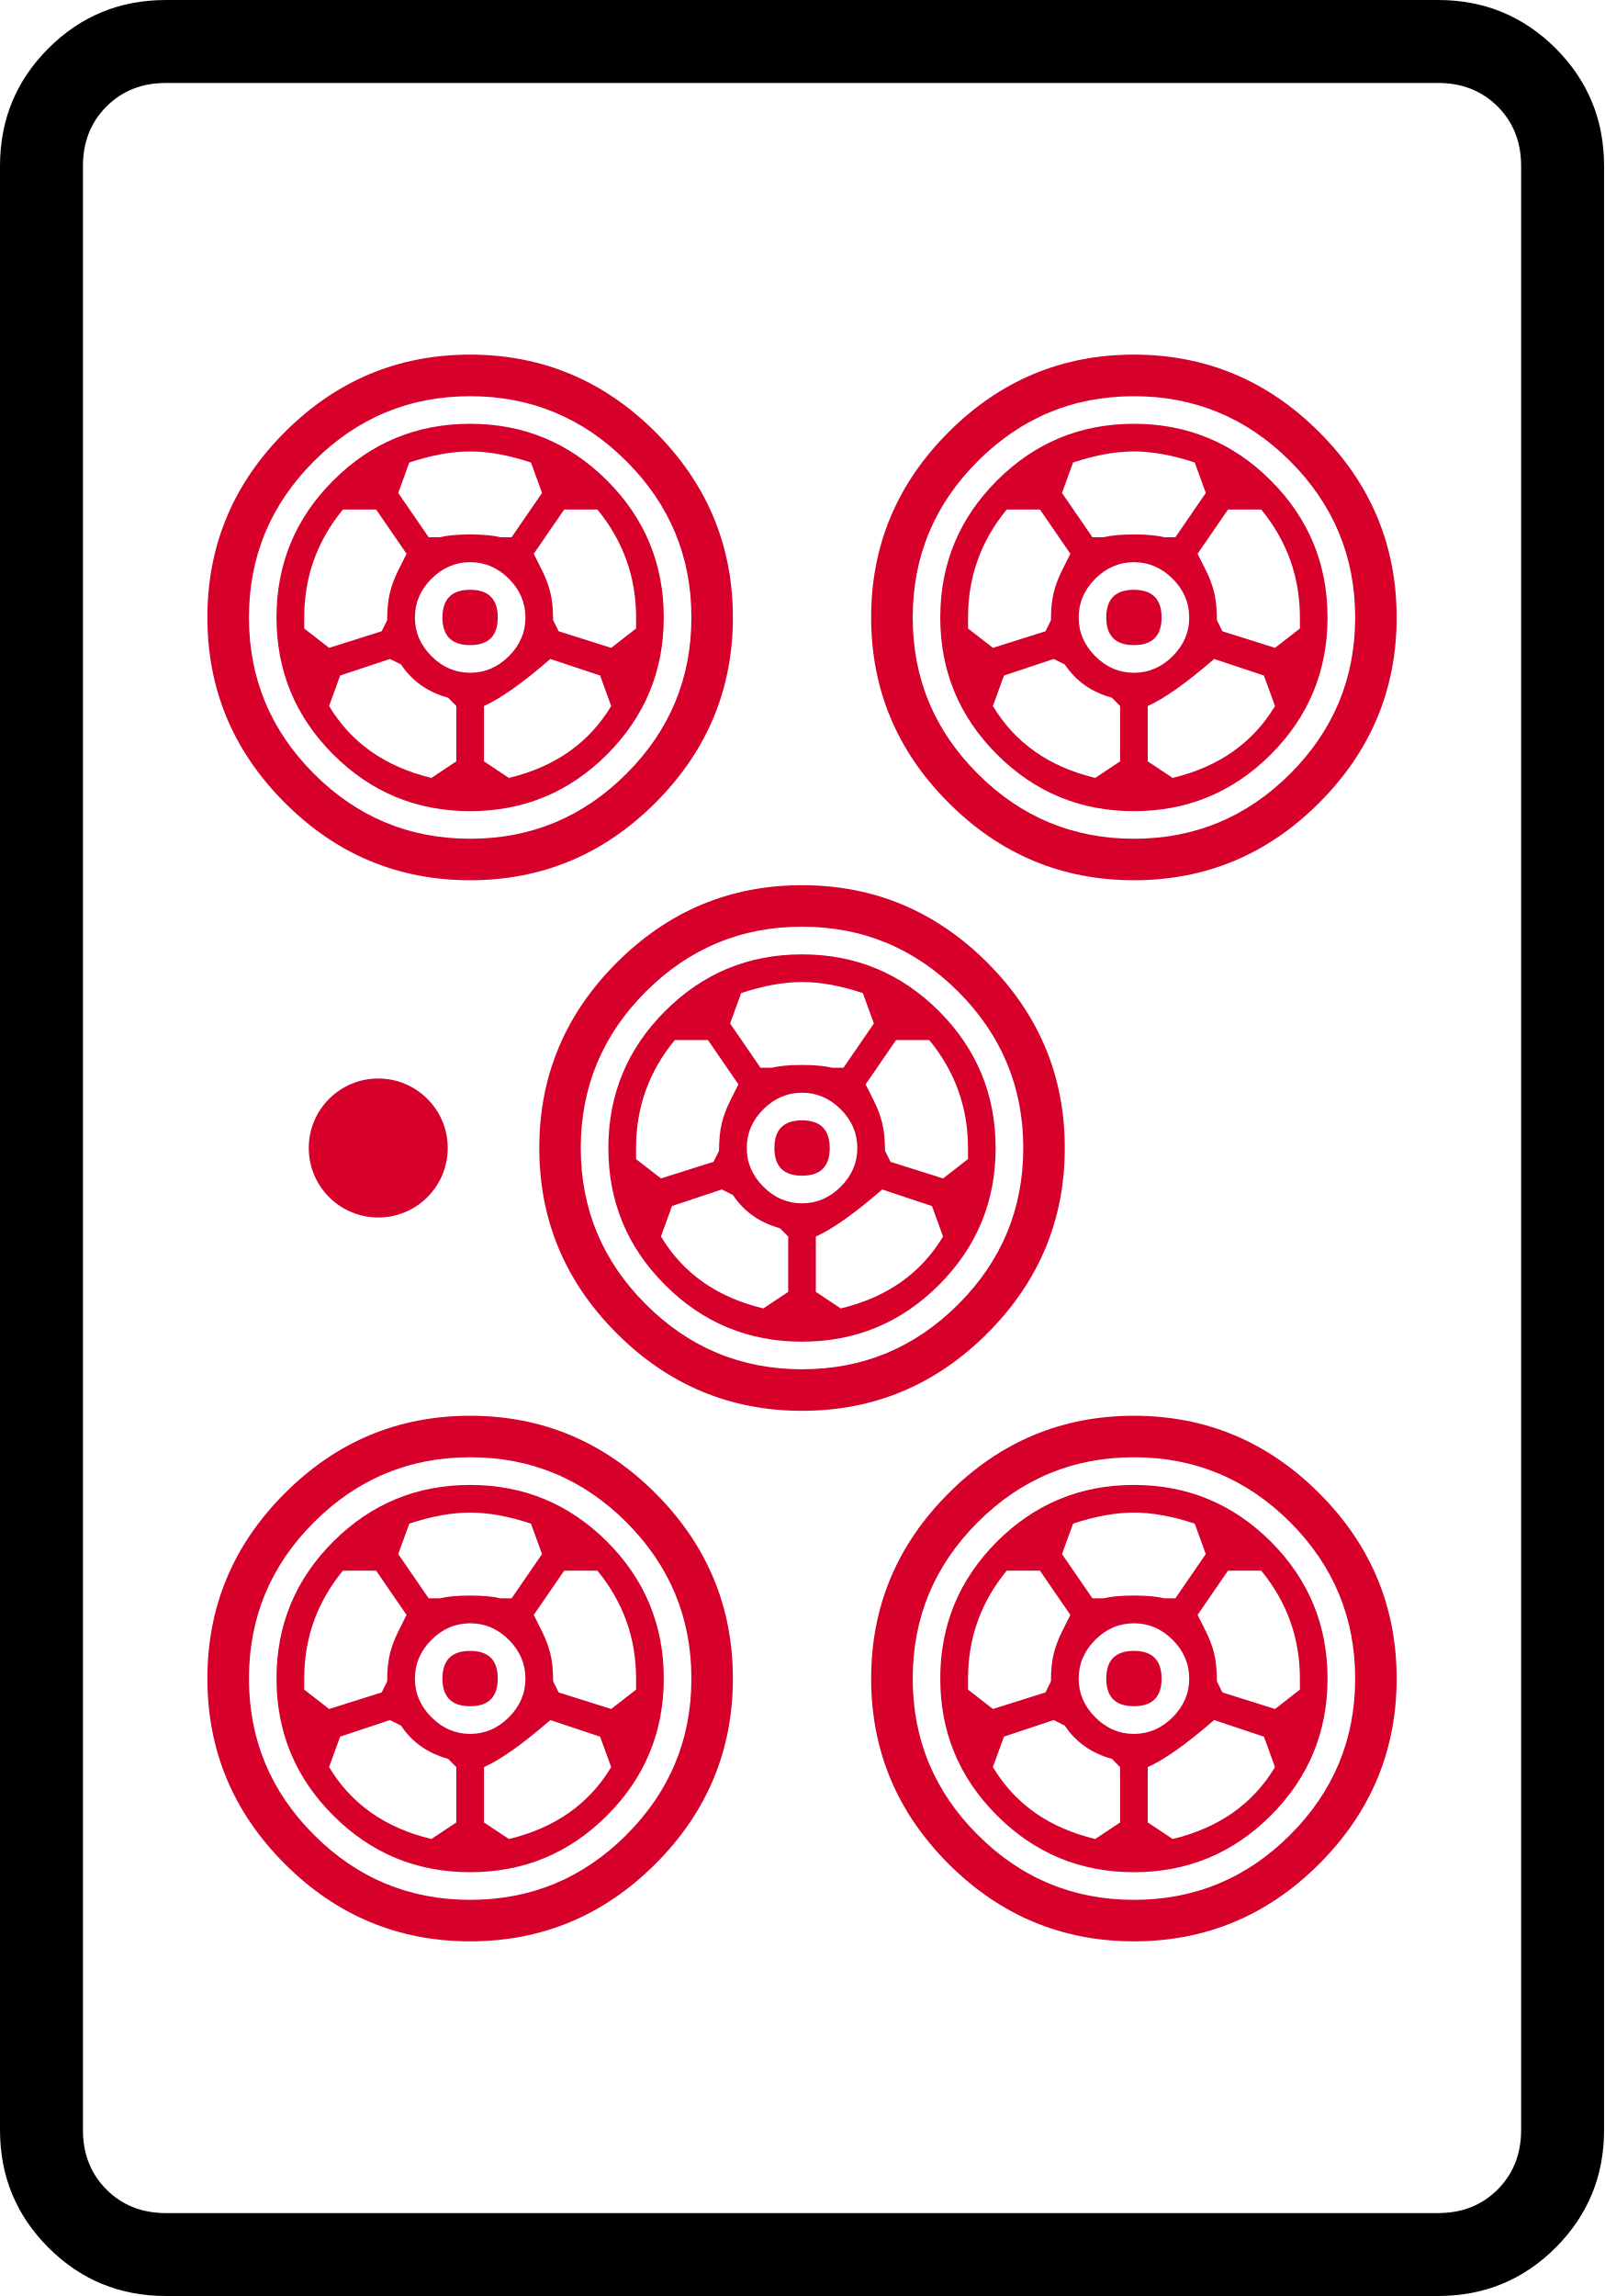
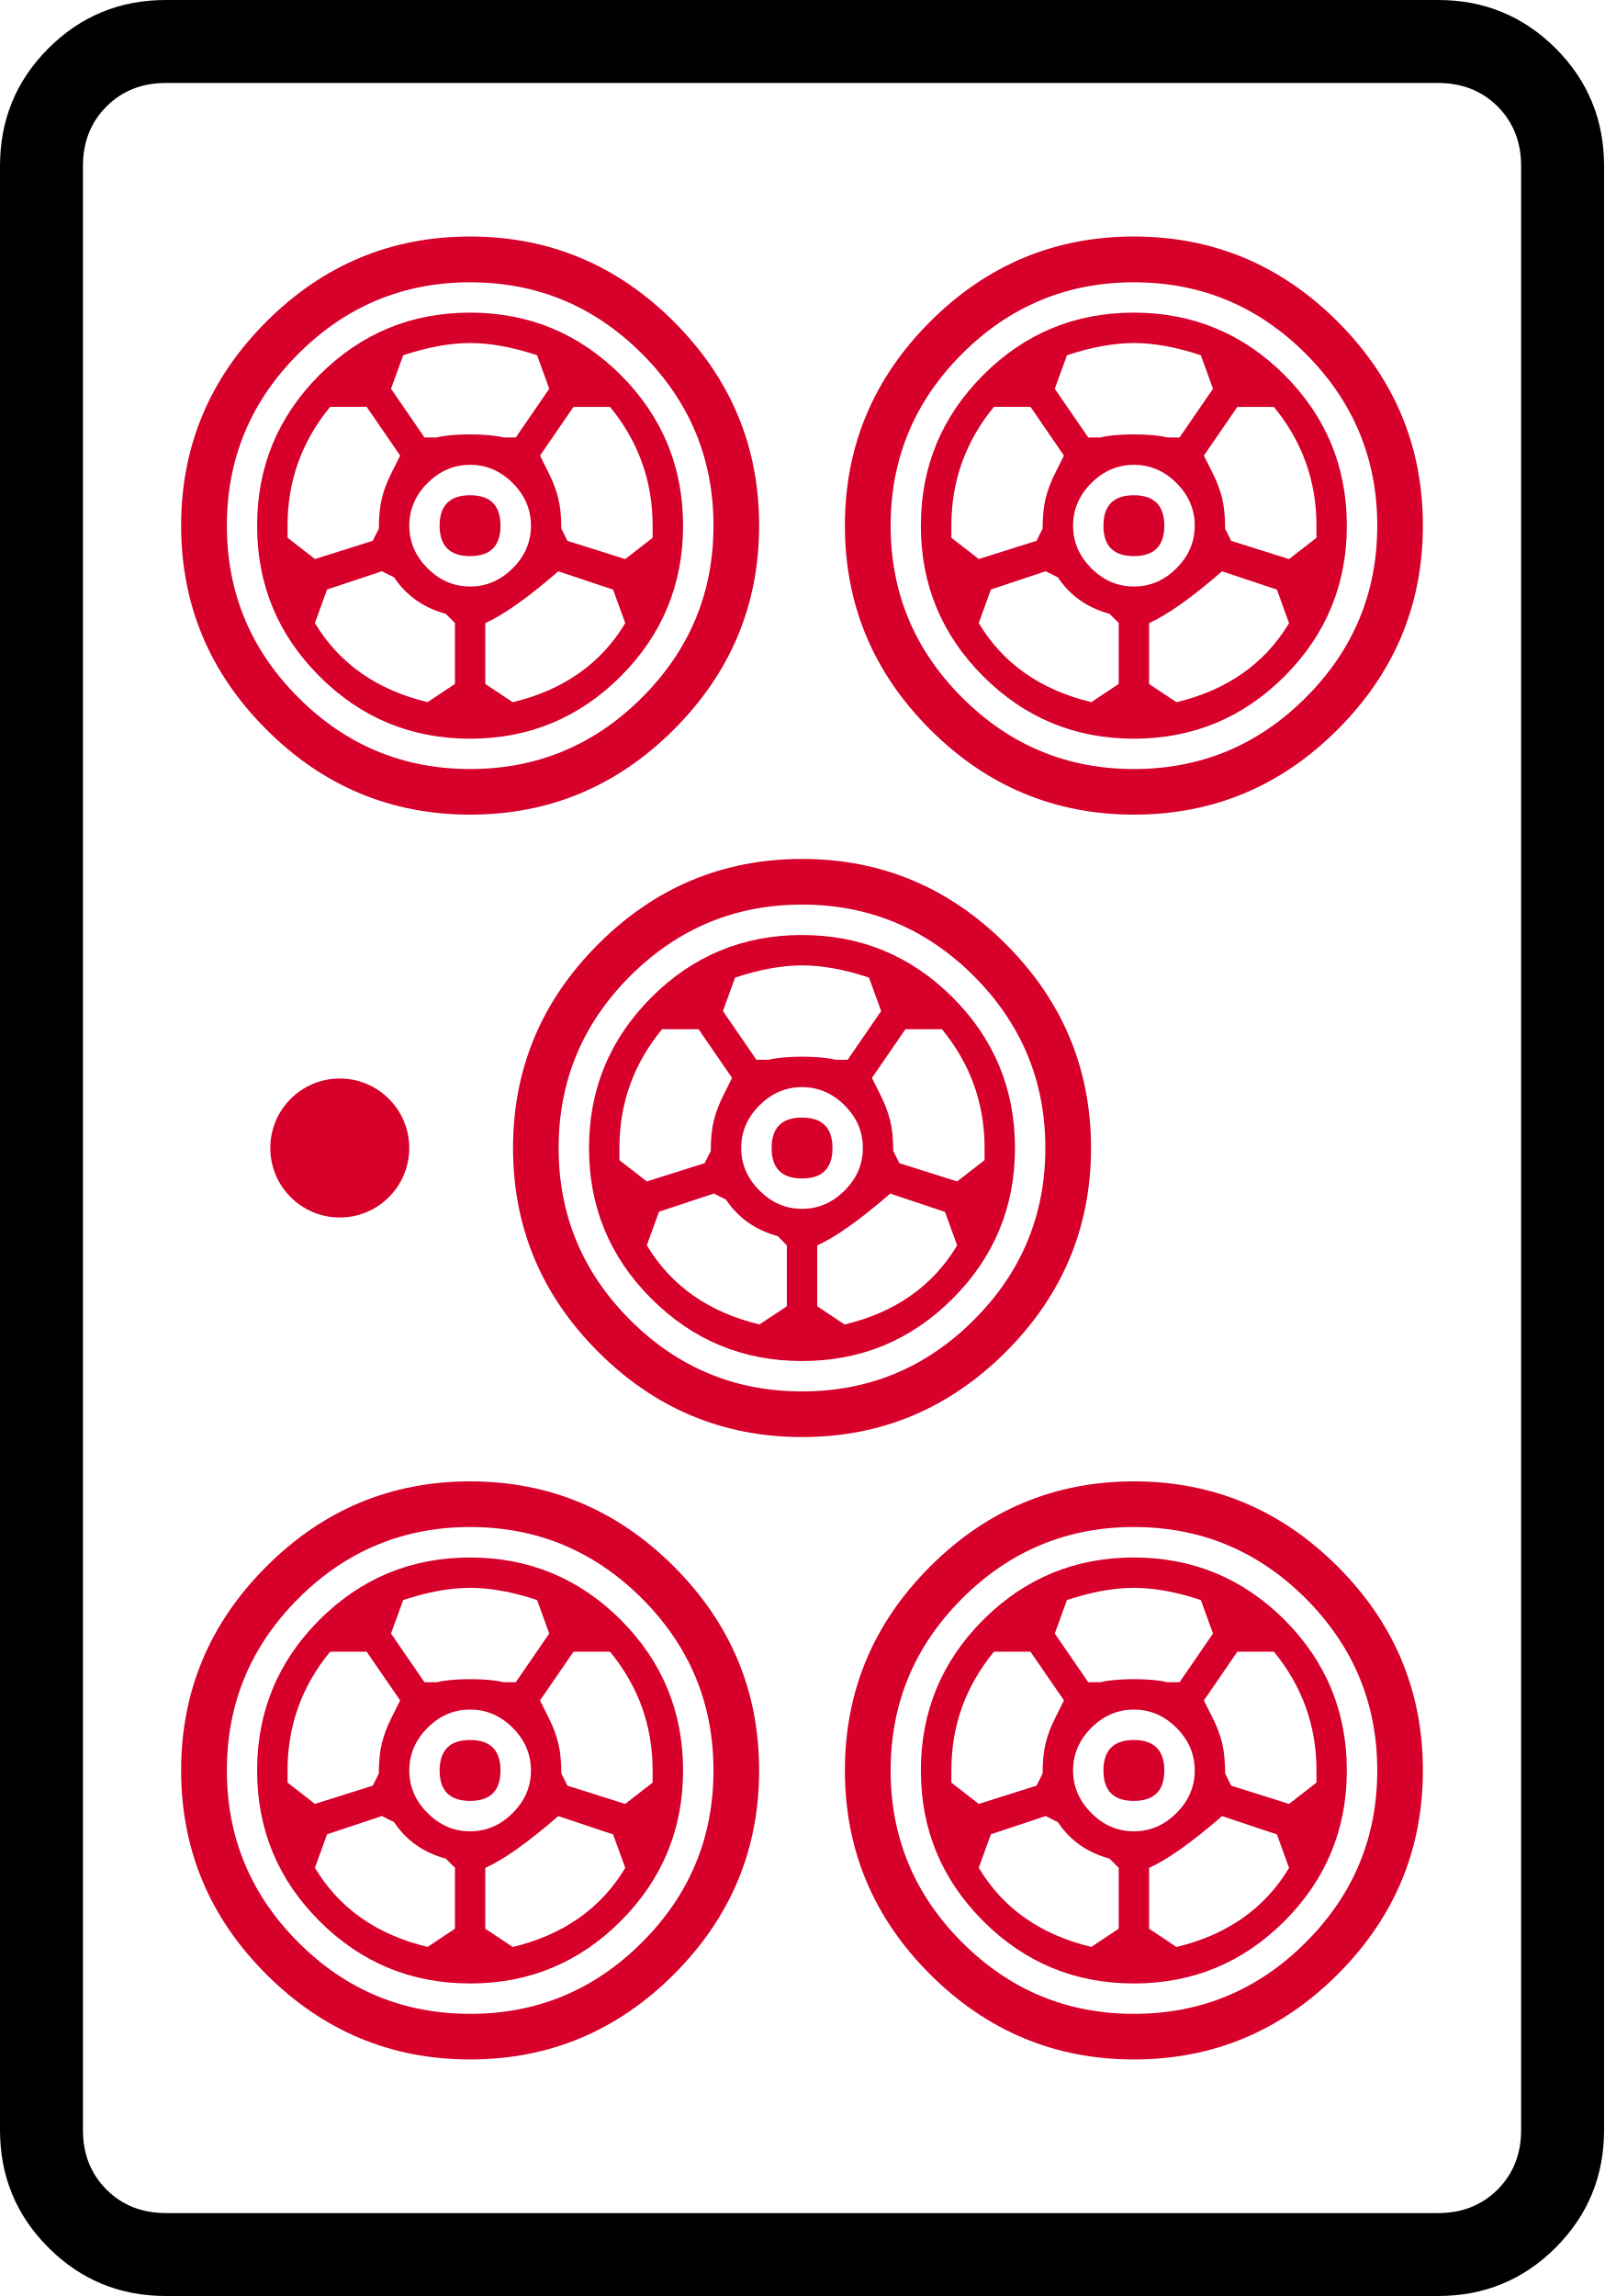
<svg xmlns="http://www.w3.org/2000/svg" version="1.1" id="图层_1" x="0px" y="0px" width="139.764" height="200" viewBox="0 0 139.764 200" enable-background="new 0 0 714 341" xml:space="preserve">
  <defs id="defs619" />
  <g transform="matrix(4.033234,0,0,4.033234,-683.6291,-611.5028)" id="g1683">
-     <path style="fill:#d7002b;fill-opacity:1" id="path148" d="m 183.658,160.948 c 1.115,1.115 1.673,2.449 1.673,4.003 0,1.553 -0.558,2.888 -1.673,4.003 -1.116,1.116 -2.45,1.673 -4.003,1.673 -1.554,0 -2.889,-0.557 -4.003,-1.673 -1.116,-1.115 -1.673,-2.45 -1.673,-4.003 0,-1.554 0.557,-2.888 1.673,-4.003 1.114,-1.115 2.449,-1.673 4.003,-1.673 1.553,0 2.887,0.559 4.003,1.673 z m -0.627,7.379 c 0.936,-0.936 1.404,-2.061 1.404,-3.375 0,-1.315 -0.468,-2.439 -1.404,-3.375 -0.936,-0.936 -2.061,-1.404 -3.375,-1.404 -1.314,0 -2.44,0.469 -3.375,1.404 -0.937,0.936 -1.404,2.061 -1.404,3.375 0,1.314 0.468,2.44 1.404,3.375 0.935,0.937 2.061,1.404 3.375,1.404 1.314,0 2.439,-0.468 3.375,-1.404 z m -0.418,-6.333 c 0.816,0.816 1.225,1.803 1.225,2.958 0,1.155 -0.409,2.142 -1.225,2.958 -0.817,0.816 -1.803,1.225 -2.958,1.225 -1.156,0 -2.142,-0.408 -2.958,-1.225 -0.817,-0.816 -1.225,-1.802 -1.225,-2.958 0,-1.155 0.408,-2.141 1.225,-2.958 0.816,-0.816 1.802,-1.225 2.958,-1.225 1.155,0 2.141,0.409 2.958,1.225 z m -4.75,3.017 c 0,-0.239 0.02,-0.438 0.06,-0.598 0.039,-0.158 0.099,-0.318 0.179,-0.478 0.08,-0.159 0.14,-0.278 0.179,-0.359 l -0.657,-0.956 h -0.717 c -0.558,0.678 -0.836,1.455 -0.836,2.331 v 0.239 l 0.538,0.418 1.135,-0.358 z m 0.956,3.406 0.538,-0.358 v -1.195 l -0.179,-0.18 c -0.439,-0.12 -0.777,-0.358 -1.016,-0.717 l -0.239,-0.119 -1.076,0.358 -0.239,0.658 c 0.478,0.796 1.215,1.313 2.211,1.553 z m -0.478,-6.812 -0.239,0.658 0.657,0.956 h 0.239 c 0.159,-0.039 0.378,-0.06 0.657,-0.06 0.278,0 0.498,0.021 0.657,0.06 h 0.239 l 0.657,-0.956 -0.239,-0.658 c -0.478,-0.158 -0.917,-0.239 -1.314,-0.239 -0.398,0 -0.836,0.081 -1.314,0.239 z m 2.151,4.183 c 0.239,-0.239 0.358,-0.517 0.358,-0.836 0,-0.318 -0.12,-0.598 -0.358,-0.836 -0.239,-0.239 -0.518,-0.358 -0.836,-0.358 -0.319,0 -0.598,0.12 -0.836,0.358 -0.239,0.239 -0.358,0.518 -0.358,0.836 0,0.319 0.119,0.597 0.358,0.836 0.239,0.239 0.517,0.358 0.836,0.358 0.318,0 0.596,-0.119 0.836,-0.358 z m -0.837,-1.434 c 0.398,0 0.597,0.2 0.597,0.598 0,0.398 -0.199,0.597 -0.597,0.597 -0.398,0 -0.598,-0.199 -0.598,-0.597 0.001,-0.399 0.2,-0.598 0.598,-0.598 z m 1.733,1.494 c -0.597,0.518 -1.075,0.856 -1.434,1.016 v 1.195 l 0.538,0.358 c 0.995,-0.239 1.732,-0.756 2.21,-1.553 l -0.239,-0.658 z m 0.06,-0.837 0.119,0.239 1.135,0.358 0.538,-0.418 v -0.239 c 0,-0.875 -0.279,-1.652 -0.836,-2.331 h -0.717 l -0.657,0.956 c 0.04,0.081 0.099,0.2 0.179,0.359 0.08,0.159 0.139,0.319 0.179,0.478 0.039,0.16 0.06,0.359 0.06,0.598 z m 16.549,-4.063 c 1.115,1.115 1.673,2.449 1.673,4.003 0,1.553 -0.558,2.888 -1.673,4.003 -1.115,1.116 -2.449,1.673 -4.003,1.673 -1.553,0 -2.888,-0.557 -4.003,-1.673 -1.116,-1.115 -1.673,-2.45 -1.673,-4.003 0,-1.554 0.557,-2.888 1.673,-4.003 1.115,-1.115 2.45,-1.673 4.003,-1.673 1.554,0 2.888,0.559 4.003,1.673 z m -0.627,7.379 c 0.936,-0.936 1.404,-2.061 1.404,-3.375 0,-1.315 -0.469,-2.439 -1.404,-3.375 -0.936,-0.936 -2.061,-1.404 -3.375,-1.404 -1.314,0 -2.44,0.469 -3.375,1.404 -0.937,0.936 -1.404,2.061 -1.404,3.375 0,1.314 0.467,2.44 1.404,3.375 0.936,0.937 2.061,1.404 3.375,1.404 1.314,0 2.439,-0.468 3.375,-1.404 z m -0.418,-6.333 c 0.816,0.816 1.225,1.803 1.225,2.958 0,1.155 -0.409,2.142 -1.225,2.958 -0.817,0.816 -1.803,1.225 -2.958,1.225 -1.156,0 -2.142,-0.408 -2.958,-1.225 -0.817,-0.816 -1.225,-1.802 -1.225,-2.958 0,-1.155 0.408,-2.141 1.225,-2.958 0.816,-0.816 1.802,-1.225 2.958,-1.225 1.155,0 2.141,0.409 2.958,1.225 z m -4.75,3.017 c 0,-0.239 0.02,-0.438 0.06,-0.598 0.04,-0.158 0.099,-0.318 0.18,-0.478 0.079,-0.159 0.139,-0.278 0.179,-0.359 l -0.657,-0.956 h -0.717 c -0.558,0.678 -0.836,1.455 -0.836,2.331 v 0.239 l 0.538,0.418 1.135,-0.358 z m 0.956,3.406 0.538,-0.358 v -1.195 l -0.179,-0.18 c -0.438,-0.12 -0.777,-0.358 -1.016,-0.717 l -0.239,-0.119 -1.075,0.358 -0.239,0.658 c 0.477,0.796 1.214,1.313 2.21,1.553 z m -0.478,-6.812 -0.239,0.658 0.657,0.956 h 0.239 c 0.159,-0.039 0.378,-0.06 0.657,-0.06 0.278,0 0.498,0.021 0.657,0.06 h 0.239 l 0.657,-0.956 -0.239,-0.658 c -0.478,-0.158 -0.917,-0.239 -1.314,-0.239 -0.398,0 -0.836,0.081 -1.314,0.239 z m 2.151,4.183 c 0.239,-0.239 0.358,-0.517 0.358,-0.836 0,-0.318 -0.119,-0.598 -0.358,-0.836 -0.239,-0.239 -0.518,-0.358 -0.836,-0.358 -0.319,0 -0.597,0.12 -0.836,0.358 -0.239,0.239 -0.358,0.518 -0.358,0.836 0,0.319 0.12,0.597 0.358,0.836 0.239,0.239 0.517,0.358 0.836,0.358 0.318,0 0.597,-0.119 0.836,-0.358 z m -0.837,-1.434 c 0.397,0 0.598,0.2 0.598,0.598 0,0.398 -0.2,0.597 -0.598,0.597 -0.398,0 -0.597,-0.199 -0.597,-0.597 0,-0.399 0.199,-0.598 0.597,-0.598 z m 1.733,1.494 c -0.597,0.518 -1.075,0.856 -1.434,1.016 v 1.195 l 0.538,0.358 c 0.995,-0.239 1.733,-0.756 2.211,-1.553 l -0.239,-0.658 z m 0.06,-0.837 0.119,0.239 1.136,0.358 0.538,-0.418 v -0.239 c 0,-0.875 -0.279,-1.652 -0.836,-2.331 h -0.717 l -0.657,0.956 c 0.04,0.081 0.099,0.2 0.18,0.359 0.079,0.159 0.139,0.319 0.179,0.478 0.037,0.16 0.058,0.359 0.058,0.598 z" />
    <path id="path142" d="m 204.151,155.2 v 42.419 c 0,0.995 -0.349,1.842 -1.045,2.539 -0.697,0.697 -1.544,1.046 -2.54,1.046 h -27.483 c -0.996,0 -1.842,-0.349 -2.539,-1.046 -0.697,-0.697 -1.045,-1.544 -1.045,-2.539 V 155.2 c 0,-0.995 0.348,-1.842 1.045,-2.539 0.697,-0.697 1.543,-1.045 2.539,-1.045 h 27.483 c 0.996,0 1.842,0.349 2.54,1.045 0.696,0.697 1.045,1.544 1.045,2.539 z m -3.585,-1.792 h -27.483 c -0.518,0 -0.946,0.17 -1.284,0.508 -0.339,0.339 -0.508,0.768 -0.508,1.285 v 42.419 c 0,0.517 0.169,0.946 0.508,1.285 0.338,0.338 0.766,0.508 1.284,0.508 h 27.483 c 0.518,0 0.946,-0.17 1.285,-0.508 0.338,-0.339 0.508,-0.768 0.508,-1.285 V 155.2 c 0,-0.517 -0.17,-0.946 -0.508,-1.285 -0.339,-0.337 -0.768,-0.507 -1.285,-0.507 z" />
-     <path style="fill:#d7002b;fill-opacity:1" id="path144" d="m 190.828,172.407 c 1.115,1.115 1.673,2.449 1.673,4.003 0,1.553 -0.558,2.888 -1.673,4.003 -1.116,1.115 -2.45,1.673 -4.003,1.673 -1.553,0 -2.888,-0.558 -4.003,-1.673 -1.116,-1.115 -1.673,-2.45 -1.673,-4.003 0,-1.554 0.557,-2.888 1.673,-4.003 1.115,-1.115 2.45,-1.673 4.003,-1.673 1.553,0 2.887,0.558 4.003,1.673 z m -0.628,7.378 c 0.936,-0.935 1.404,-2.061 1.404,-3.375 0,-1.315 -0.469,-2.439 -1.404,-3.376 -0.936,-0.935 -2.061,-1.404 -3.375,-1.404 -1.314,0 -2.44,0.469 -3.376,1.404 -0.936,0.937 -1.404,2.061 -1.404,3.376 0,1.314 0.468,2.44 1.404,3.375 0.936,0.937 2.062,1.404 3.376,1.404 1.314,0 2.439,-0.467 3.375,-1.404 z" />
-     <path style="fill:#d7002b;fill-opacity:1" id="path146" d="m 189.782,173.453 c 0.816,0.816 1.225,1.803 1.225,2.958 0,1.155 -0.409,2.142 -1.225,2.957 -0.817,0.817 -1.803,1.225 -2.958,1.225 -1.156,0 -2.142,-0.408 -2.958,-1.225 -0.817,-0.815 -1.225,-1.802 -1.225,-2.957 0,-1.155 0.408,-2.141 1.225,-2.958 0.816,-0.816 1.802,-1.225 2.958,-1.225 1.155,0 2.141,0.409 2.958,1.225 z m -4.75,3.017 c 0,-0.239 0.02,-0.438 0.06,-0.598 0.039,-0.158 0.099,-0.318 0.179,-0.478 0.079,-0.159 0.139,-0.278 0.179,-0.359 l -0.657,-0.956 h -0.717 c -0.559,0.678 -0.837,1.455 -0.837,2.331 v 0.239 l 0.538,0.418 1.135,-0.358 z m 0.956,3.405 0.538,-0.358 v -1.195 l -0.179,-0.18 c -0.438,-0.12 -0.776,-0.358 -1.016,-0.717 l -0.239,-0.12 -1.076,0.358 -0.239,0.658 c 0.479,0.798 1.215,1.315 2.211,1.554 z m -0.478,-6.811 -0.239,0.657 0.657,0.956 h 0.239 c 0.159,-0.039 0.378,-0.06 0.657,-0.06 0.278,0 0.498,0.021 0.657,0.06 h 0.239 l 0.657,-0.956 -0.239,-0.657 c -0.478,-0.158 -0.917,-0.239 -1.314,-0.239 -0.398,0 -0.836,0.081 -1.314,0.239 z m 2.151,4.182 c 0.239,-0.239 0.358,-0.517 0.358,-0.836 0,-0.318 -0.12,-0.598 -0.358,-0.836 -0.238,-0.238 -0.518,-0.358 -0.836,-0.358 -0.319,0 -0.597,0.12 -0.836,0.358 -0.239,0.239 -0.358,0.518 -0.358,0.836 0,0.319 0.12,0.597 0.358,0.836 0.239,0.239 0.517,0.359 0.836,0.359 0.318,0 0.597,-0.12 0.836,-0.359 z m -0.836,-1.433 c 0.397,0 0.598,0.2 0.598,0.598 0,0.398 -0.2,0.597 -0.598,0.597 -0.398,0 -0.597,-0.199 -0.597,-0.597 0,-0.399 0.198,-0.598 0.597,-0.598 z m 1.732,1.493 c -0.597,0.518 -1.075,0.857 -1.434,1.016 v 1.195 l 0.538,0.358 c 0.995,-0.239 1.732,-0.756 2.21,-1.553 l -0.239,-0.658 z m 0.06,-0.836 0.12,0.239 1.135,0.358 0.538,-0.418 v -0.239 c 0,-0.876 -0.279,-1.652 -0.837,-2.331 h -0.717 l -0.657,0.956 c 0.039,0.081 0.099,0.2 0.179,0.359 0.08,0.159 0.139,0.319 0.179,0.478 0.04,0.16 0.06,0.359 0.06,0.598 z" />
-     <path style="fill:#d7002b;fill-opacity:1" id="path1" d="m 183.658,183.866 c 1.115,1.115 1.673,2.449 1.673,4.003 0,1.553 -0.558,2.888 -1.673,4.003 -1.116,1.114 -2.45,1.672 -4.003,1.672 -1.554,0 -2.889,-0.558 -4.003,-1.672 -1.116,-1.115 -1.673,-2.45 -1.673,-4.003 0,-1.554 0.557,-2.888 1.673,-4.003 1.114,-1.115 2.449,-1.673 4.003,-1.673 1.553,0 2.887,0.558 4.003,1.673 z m -0.627,7.378 c 0.936,-0.935 1.404,-2.061 1.404,-3.375 0,-1.315 -0.468,-2.439 -1.404,-3.376 -0.936,-0.935 -2.061,-1.404 -3.375,-1.404 -1.314,0 -2.44,0.469 -3.375,1.404 -0.937,0.937 -1.404,2.061 -1.404,3.376 0,1.314 0.468,2.44 1.404,3.375 0.935,0.937 2.061,1.404 3.375,1.404 1.314,0 2.439,-0.467 3.375,-1.404 z m -0.418,-6.333 c 0.816,0.817 1.225,1.803 1.225,2.958 0,1.155 -0.409,2.141 -1.225,2.957 -0.817,0.817 -1.803,1.225 -2.958,1.225 -1.156,0 -2.142,-0.408 -2.958,-1.225 -0.817,-0.816 -1.225,-1.802 -1.225,-2.957 0,-1.155 0.408,-2.141 1.225,-2.958 0.816,-0.815 1.802,-1.224 2.958,-1.224 1.155,0 2.141,0.409 2.958,1.224 z m -4.75,3.018 c 0,-0.239 0.02,-0.438 0.06,-0.598 0.039,-0.158 0.099,-0.318 0.179,-0.478 0.08,-0.159 0.14,-0.278 0.179,-0.359 l -0.657,-0.956 h -0.717 c -0.558,0.678 -0.836,1.455 -0.836,2.331 v 0.239 l 0.538,0.418 1.135,-0.358 z m 0.956,3.405 0.538,-0.358 v -1.195 l -0.179,-0.179 c -0.439,-0.12 -0.777,-0.358 -1.016,-0.717 l -0.239,-0.12 -1.076,0.358 -0.239,0.657 c 0.478,0.798 1.215,1.315 2.211,1.554 z m -0.478,-6.811 -0.239,0.657 0.657,0.956 h 0.239 c 0.159,-0.039 0.378,-0.06 0.657,-0.06 0.278,0 0.498,0.021 0.657,0.06 h 0.239 l 0.657,-0.956 -0.239,-0.657 c -0.478,-0.159 -0.917,-0.239 -1.314,-0.239 -0.398,0 -0.836,0.08 -1.314,0.239 z m 2.151,4.182 c 0.239,-0.239 0.358,-0.517 0.358,-0.836 0,-0.318 -0.12,-0.598 -0.358,-0.836 -0.239,-0.239 -0.518,-0.358 -0.836,-0.358 -0.319,0 -0.598,0.119 -0.836,0.358 -0.239,0.239 -0.358,0.518 -0.358,0.836 0,0.319 0.119,0.597 0.358,0.836 0.239,0.239 0.517,0.359 0.836,0.359 0.318,0 0.596,-0.12 0.836,-0.359 z m -0.837,-1.434 c 0.398,0 0.597,0.2 0.597,0.598 0,0.398 -0.199,0.597 -0.597,0.597 -0.398,0 -0.598,-0.199 -0.598,-0.597 0,-0.398 0.2,-0.598 0.598,-0.598 z m 1.733,1.494 c -0.597,0.518 -1.075,0.857 -1.434,1.016 v 1.195 l 0.538,0.358 c 0.995,-0.239 1.732,-0.756 2.21,-1.553 l -0.239,-0.657 z m 0.06,-0.836 0.119,0.239 1.135,0.358 0.538,-0.418 v -0.239 c 0,-0.876 -0.279,-1.652 -0.836,-2.331 h -0.717 l -0.657,0.956 c 0.04,0.081 0.099,0.2 0.179,0.359 0.08,0.159 0.139,0.319 0.179,0.478 0.039,0.16 0.06,0.358 0.06,0.598 z m 16.549,-4.063 c 1.115,1.115 1.673,2.449 1.673,4.003 0,1.553 -0.558,2.888 -1.673,4.003 -1.115,1.114 -2.449,1.672 -4.003,1.672 -1.553,0 -2.888,-0.558 -4.003,-1.672 -1.116,-1.115 -1.673,-2.45 -1.673,-4.003 0,-1.554 0.557,-2.888 1.673,-4.003 1.115,-1.115 2.45,-1.673 4.003,-1.673 1.554,0 2.888,0.558 4.003,1.673 z m -0.627,7.378 c 0.936,-0.935 1.404,-2.061 1.404,-3.375 0,-1.315 -0.469,-2.439 -1.404,-3.376 -0.936,-0.935 -2.061,-1.404 -3.375,-1.404 -1.314,0 -2.44,0.469 -3.375,1.404 -0.937,0.937 -1.404,2.061 -1.404,3.376 0,1.314 0.467,2.44 1.404,3.375 0.936,0.937 2.061,1.404 3.375,1.404 1.314,0 2.439,-0.467 3.375,-1.404 z m -0.418,-6.333 c 0.816,0.817 1.225,1.803 1.225,2.958 0,1.155 -0.409,2.141 -1.225,2.957 -0.817,0.817 -1.803,1.225 -2.958,1.225 -1.156,0 -2.142,-0.408 -2.958,-1.225 -0.817,-0.816 -1.225,-1.802 -1.225,-2.957 0,-1.155 0.408,-2.141 1.225,-2.958 0.816,-0.815 1.802,-1.224 2.958,-1.224 1.155,0 2.141,0.409 2.958,1.224 z m -4.75,3.018 c 0,-0.239 0.02,-0.438 0.06,-0.598 0.04,-0.158 0.099,-0.318 0.18,-0.478 0.079,-0.159 0.139,-0.278 0.179,-0.359 l -0.657,-0.956 h -0.717 c -0.558,0.678 -0.836,1.455 -0.836,2.331 v 0.239 l 0.538,0.418 1.135,-0.358 z m 0.956,3.405 0.538,-0.358 v -1.195 l -0.179,-0.179 c -0.438,-0.12 -0.777,-0.358 -1.016,-0.717 l -0.239,-0.12 -1.075,0.358 -0.239,0.657 c 0.477,0.798 1.214,1.315 2.21,1.554 z m -0.478,-6.811 -0.239,0.657 0.657,0.956 h 0.239 c 0.159,-0.039 0.378,-0.06 0.657,-0.06 0.278,0 0.498,0.021 0.657,0.06 h 0.239 l 0.657,-0.956 -0.239,-0.657 c -0.478,-0.159 -0.917,-0.239 -1.314,-0.239 -0.398,0 -0.836,0.08 -1.314,0.239 z m 2.151,4.182 c 0.239,-0.239 0.358,-0.517 0.358,-0.836 0,-0.318 -0.119,-0.598 -0.358,-0.836 -0.239,-0.239 -0.518,-0.358 -0.836,-0.358 -0.319,0 -0.597,0.119 -0.836,0.358 -0.239,0.239 -0.358,0.518 -0.358,0.836 0,0.319 0.12,0.597 0.358,0.836 0.239,0.239 0.517,0.359 0.836,0.359 0.318,0 0.597,-0.12 0.836,-0.359 z m -0.837,-1.434 c 0.397,0 0.598,0.2 0.598,0.598 0,0.398 -0.2,0.597 -0.598,0.597 -0.398,0 -0.597,-0.199 -0.597,-0.597 0,-0.398 0.199,-0.598 0.597,-0.598 z m 1.733,1.494 c -0.597,0.518 -1.075,0.857 -1.434,1.016 v 1.195 l 0.538,0.358 c 0.995,-0.239 1.733,-0.756 2.211,-1.553 l -0.239,-0.657 z m 0.06,-0.836 0.119,0.239 1.136,0.358 0.538,-0.418 v -0.239 c 0,-0.876 -0.279,-1.652 -0.836,-2.331 h -0.717 l -0.657,0.956 c 0.04,0.081 0.099,0.2 0.18,0.359 0.079,0.159 0.139,0.319 0.179,0.478 0.037,0.16 0.058,0.358 0.058,0.598 z" />
-     <circle style="fill:#d7002b;fill-opacity:1;stroke-width:1.2;stroke-linecap:round;stroke-linejoin:round" id="path3" cx="177.67" cy="176.41" r="1.501" />
+     <path style="fill:#d7002b;stroke-width:1.2;font-variation-settings:normal;opacity:1;vector-effect:none;fill-opacity:1;stroke-linecap:round;stroke-linejoin:round;stroke-miterlimit:4;stroke-dasharray:none;stroke-dashoffset:0;stroke-opacity:1;-inkscape-stroke:none;stop-color:#000000;stop-opacity:1" id="path144" d="m 191.228,172.007 c 1.226,1.226 1.84,2.694 1.84,4.403 0,1.708 -0.614,3.177 -1.84,4.403 -1.228,1.226 -2.695,1.84 -4.403,1.84 -1.708,0 -3.177,-0.614 -4.403,-1.84 -1.228,-1.226 -1.84,-2.695 -1.84,-4.403 0,-1.709 0.613,-3.177 1.84,-4.403 1.226,-1.226 2.695,-1.84 4.403,-1.84 1.708,0 3.176,0.614 4.403,1.84 z m -0.691,8.116 c 1.03,-1.028 1.544,-2.267 1.544,-3.712 0,-1.446 -0.516,-2.683 -1.544,-3.714 -1.03,-1.028 -2.267,-1.544 -3.712,-1.544 -1.445,0 -2.684,0.516 -3.714,1.544 -1.03,1.031 -1.544,2.267 -1.544,3.714 0,1.445 0.515,2.684 1.544,3.712 1.03,1.031 2.268,1.544 3.714,1.544 1.445,0 2.683,-0.514 3.712,-1.544 z" />
+     <path style="fill:#d7002b;stroke-width:1.2;font-variation-settings:normal;opacity:1;vector-effect:none;fill-opacity:1;stroke-linecap:round;stroke-linejoin:round;stroke-miterlimit:4;stroke-dasharray:none;stroke-dashoffset:0;stroke-opacity:1;-inkscape-stroke:none;stop-color:#000000;stop-opacity:1" id="path146" d="m 190.078,173.157 c 0.898,0.898 1.347,1.983 1.347,3.254 0,1.27 -0.45,2.356 -1.347,3.253 -0.899,0.899 -1.983,1.347 -3.254,1.347 -1.272,0 -2.356,-0.449 -3.254,-1.347 -0.899,-0.896 -1.347,-1.982 -1.347,-3.253 0,-1.27 0.449,-2.355 1.347,-3.254 0.898,-0.898 1.982,-1.347 3.254,-1.347 1.27,0 2.355,0.45 3.254,1.347 z m -5.225,3.319 c 0,-0.263 0.022,-0.482 0.066,-0.658 0.043,-0.174 0.109,-0.35 0.197,-0.526 0.087,-0.175 0.153,-0.306 0.197,-0.395 l -0.723,-1.052 h -0.789 c -0.615,0.746 -0.921,1.601 -0.921,2.564 v 0.263 l 0.592,0.46 1.248,-0.394 z m 1.052,3.745 0.592,-0.394 v -1.315 l -0.197,-0.198 c -0.482,-0.132 -0.854,-0.394 -1.118,-0.789 l -0.263,-0.132 -1.184,0.394 -0.263,0.724 c 0.527,0.878 1.337,1.446 2.432,1.709 z m -0.526,-7.492 -0.263,0.723 0.723,1.052 h 0.263 c 0.175,-0.043 0.416,-0.066 0.723,-0.066 0.306,0 0.548,0.023 0.723,0.066 h 0.263 l 0.723,-1.052 -0.263,-0.723 c -0.526,-0.174 -1.009,-0.263 -1.445,-0.263 -0.438,0 -0.92,0.089 -1.445,0.263 z m 2.366,4.6 c 0.263,-0.263 0.394,-0.569 0.394,-0.92 0,-0.35 -0.132,-0.658 -0.394,-0.92 -0.262,-0.262 -0.57,-0.394 -0.92,-0.394 -0.351,0 -0.657,0.132 -0.92,0.394 -0.263,0.263 -0.394,0.57 -0.394,0.92 0,0.351 0.132,0.657 0.394,0.92 0.263,0.263 0.569,0.395 0.92,0.395 0.35,0 0.657,-0.132 0.92,-0.395 z m -0.92,-1.576 c 0.437,0 0.658,0.22 0.658,0.658 0,0.438 -0.22,0.657 -0.658,0.657 -0.438,0 -0.657,-0.219 -0.657,-0.657 0,-0.439 0.218,-0.658 0.657,-0.658 z m 1.905,1.642 c -0.657,0.57 -1.183,0.943 -1.577,1.118 v 1.315 l 0.592,0.394 c 1.095,-0.263 1.905,-0.832 2.431,-1.708 l -0.263,-0.724 z m 0.066,-0.92 0.132,0.263 1.248,0.394 0.592,-0.46 v -0.263 c 0,-0.964 -0.307,-1.817 -0.921,-2.564 h -0.789 l -0.723,1.052 c 0.043,0.089 0.109,0.22 0.197,0.395 0.088,0.175 0.153,0.351 0.197,0.526 0.044,0.176 0.066,0.395 0.066,0.658 z" />
+     <path style="fill:#d7002b;stroke-width:1.2;font-variation-settings:normal;opacity:1;vector-effect:none;fill-opacity:1;stroke-linecap:round;stroke-linejoin:round;stroke-miterlimit:4;stroke-dasharray:none;stroke-dashoffset:0;stroke-opacity:1;-inkscape-stroke:none;stop-color:#000000;stop-opacity:1" id="path148" d="m 198.397,158.564 c 1.226,1.226 1.84,2.694 1.84,4.403 0,1.708 -0.614,3.177 -1.84,4.403 -1.226,1.228 -2.694,1.84 -4.403,1.84 -1.708,0 -3.177,-0.613 -4.403,-1.84 -1.228,-1.226 -1.84,-2.695 -1.84,-4.403 0,-1.709 0.613,-3.177 1.84,-4.403 1.226,-1.226 2.695,-1.84 4.403,-1.84 1.709,0 3.177,0.615 4.403,1.84 z m -0.69,8.117 c 1.03,-1.03 1.544,-2.267 1.544,-3.712 0,-1.446 -0.516,-2.683 -1.544,-3.712 -1.03,-1.03 -2.267,-1.544 -3.712,-1.544 -1.445,0 -2.684,0.516 -3.712,1.544 -1.031,1.03 -1.544,2.267 -1.544,3.712 0,1.445 0.514,2.684 1.544,3.712 1.03,1.031 2.267,1.544 3.712,1.544 1.445,0 2.683,-0.515 3.712,-1.544 z m -0.46,-6.966 c 0.898,0.898 1.347,1.983 1.347,3.254 0,1.27 -0.45,2.356 -1.347,3.254 -0.899,0.898 -1.983,1.347 -3.254,1.347 -1.272,0 -2.356,-0.449 -3.254,-1.347 -0.899,-0.898 -1.347,-1.982 -1.347,-3.254 0,-1.27 0.449,-2.355 1.347,-3.254 0.898,-0.898 1.982,-1.347 3.254,-1.347 1.27,0 2.355,0.45 3.254,1.347 z m -5.225,3.319 c 0,-0.263 0.022,-0.482 0.066,-0.658 0.044,-0.174 0.109,-0.35 0.198,-0.526 0.087,-0.175 0.153,-0.306 0.197,-0.395 l -0.723,-1.052 h -0.789 c -0.614,0.746 -0.92,1.601 -0.92,2.564 v 0.263 l 0.592,0.46 1.248,-0.394 z m 1.052,3.747 0.592,-0.394 v -1.315 l -0.197,-0.198 c -0.482,-0.132 -0.855,-0.394 -1.118,-0.789 l -0.263,-0.131 -1.183,0.394 -0.263,0.724 c 0.525,0.876 1.335,1.444 2.431,1.708 z m -0.526,-7.493 -0.263,0.724 0.723,1.052 h 0.263 c 0.175,-0.043 0.416,-0.066 0.723,-0.066 0.306,0 0.548,0.023 0.723,0.066 h 0.263 l 0.723,-1.052 -0.263,-0.724 c -0.526,-0.174 -1.009,-0.263 -1.445,-0.263 -0.438,0 -0.92,0.089 -1.445,0.263 z m 2.366,4.601 c 0.263,-0.263 0.394,-0.569 0.394,-0.92 0,-0.35 -0.131,-0.658 -0.394,-0.92 -0.263,-0.263 -0.57,-0.394 -0.92,-0.394 -0.351,0 -0.657,0.132 -0.92,0.394 -0.263,0.263 -0.394,0.57 -0.394,0.92 0,0.351 0.132,0.657 0.394,0.92 0.263,0.263 0.569,0.394 0.92,0.394 0.35,0 0.657,-0.131 0.92,-0.394 z m -0.921,-1.577 c 0.437,0 0.658,0.22 0.658,0.658 0,0.438 -0.22,0.657 -0.658,0.657 -0.438,0 -0.657,-0.219 -0.657,-0.657 0,-0.439 0.219,-0.658 0.657,-0.658 z m 1.906,1.643 c -0.657,0.57 -1.183,0.942 -1.577,1.118 v 1.315 l 0.592,0.394 c 1.095,-0.263 1.906,-0.832 2.432,-1.708 l -0.263,-0.724 z m 0.066,-0.921 0.131,0.263 1.25,0.394 0.592,-0.46 v -0.263 c 0,-0.963 -0.307,-1.817 -0.92,-2.564 h -0.789 l -0.723,1.052 c 0.044,0.089 0.109,0.22 0.198,0.395 0.087,0.175 0.153,0.351 0.197,0.526 0.041,0.176 0.064,0.395 0.064,0.658 z" />
+     <path style="fill:#d7002b;stroke-width:1.2;font-variation-settings:normal;opacity:1;vector-effect:none;fill-opacity:1;stroke-linecap:round;stroke-linejoin:round;stroke-miterlimit:4;stroke-dasharray:none;stroke-dashoffset:0;stroke-opacity:1;-inkscape-stroke:none;stop-color:#000000;stop-opacity:1" id="path1" d="m 184.058,158.564 c 1.226,1.226 1.84,2.694 1.84,4.403 0,1.708 -0.614,3.177 -1.84,4.403 -1.228,1.228 -2.695,1.84 -4.403,1.84 -1.709,0 -3.178,-0.613 -4.403,-1.84 -1.228,-1.226 -1.84,-2.695 -1.84,-4.403 0,-1.709 0.613,-3.177 1.84,-4.403 1.225,-1.226 2.694,-1.84 4.403,-1.84 1.708,0 3.176,0.615 4.403,1.84 z m -0.69,8.117 c 1.03,-1.03 1.544,-2.267 1.544,-3.712 0,-1.446 -0.515,-2.683 -1.544,-3.712 -1.03,-1.03 -2.267,-1.544 -3.712,-1.544 -1.445,0 -2.684,0.516 -3.712,1.544 -1.031,1.03 -1.544,2.267 -1.544,3.712 0,1.445 0.515,2.684 1.544,3.712 1.028,1.031 2.267,1.544 3.712,1.544 1.445,0 2.683,-0.515 3.712,-1.544 z m -0.46,-6.966 c 0.898,0.898 1.347,1.983 1.347,3.254 0,1.27 -0.45,2.356 -1.347,3.254 -0.899,0.898 -1.983,1.347 -3.254,1.347 -1.272,0 -2.356,-0.449 -3.254,-1.347 -0.899,-0.898 -1.347,-1.982 -1.347,-3.254 0,-1.27 0.449,-2.355 1.347,-3.254 0.898,-0.898 1.982,-1.347 3.254,-1.347 1.27,0 2.355,0.45 3.254,1.347 z m -5.225,3.319 c 0,-0.263 0.022,-0.482 0.066,-0.658 0.043,-0.174 0.109,-0.35 0.197,-0.526 0.088,-0.175 0.154,-0.306 0.197,-0.395 l -0.723,-1.052 h -0.789 c -0.614,0.746 -0.92,1.601 -0.92,2.564 v 0.263 l 0.592,0.46 1.248,-0.394 z m 1.052,3.747 0.592,-0.394 v -1.315 l -0.197,-0.198 c -0.483,-0.132 -0.855,-0.394 -1.118,-0.789 l -0.263,-0.131 -1.184,0.394 -0.263,0.724 c 0.526,0.876 1.337,1.444 2.432,1.708 z m -0.526,-7.493 -0.263,0.724 0.723,1.052 h 0.263 c 0.175,-0.043 0.416,-0.066 0.723,-0.066 0.306,0 0.548,0.023 0.723,0.066 h 0.263 l 0.723,-1.052 -0.263,-0.724 c -0.526,-0.174 -1.009,-0.263 -1.445,-0.263 -0.438,0 -0.92,0.089 -1.445,0.263 z m 2.366,4.601 c 0.263,-0.263 0.394,-0.569 0.394,-0.92 0,-0.35 -0.132,-0.658 -0.394,-0.92 -0.263,-0.263 -0.57,-0.394 -0.92,-0.394 -0.351,0 -0.658,0.132 -0.92,0.394 -0.263,0.263 -0.394,0.57 -0.394,0.92 0,0.351 0.131,0.657 0.394,0.92 0.263,0.263 0.569,0.394 0.92,0.394 0.35,0 0.656,-0.131 0.92,-0.394 z m -0.921,-1.577 c 0.438,0 0.657,0.22 0.657,0.658 0,0.438 -0.219,0.657 -0.657,0.657 -0.438,0 -0.658,-0.219 -0.658,-0.657 0.001,-0.439 0.22,-0.658 0.658,-0.658 z m 1.906,1.643 c -0.657,0.57 -1.183,0.942 -1.577,1.118 v 1.315 l 0.592,0.394 c 1.095,-0.263 1.905,-0.832 2.431,-1.708 l -0.263,-0.724 z m 0.066,-0.921 0.131,0.263 1.248,0.394 0.592,-0.46 v -0.263 c 0,-0.963 -0.307,-1.817 -0.92,-2.564 h -0.789 l -0.723,1.052 c 0.044,0.089 0.109,0.22 0.197,0.395 0.088,0.175 0.153,0.351 0.197,0.526 0.043,0.176 0.066,0.395 0.066,0.658 z" />
+     <path style="fill:#d7002b;stroke-width:1.2;font-variation-settings:normal;opacity:1;vector-effect:none;fill-opacity:1;stroke-linecap:round;stroke-linejoin:round;stroke-miterlimit:4;stroke-dasharray:none;stroke-dashoffset:0;stroke-opacity:1;-inkscape-stroke:none;stop-color:#000000;stop-opacity:1" id="path2" d="m 184.058,185.45 c 1.226,1.226 1.84,2.694 1.84,4.403 0,1.708 -0.614,3.177 -1.84,4.403 -1.228,1.225 -2.695,1.839 -4.403,1.839 -1.709,0 -3.178,-0.614 -4.403,-1.839 -1.228,-1.226 -1.84,-2.695 -1.84,-4.403 0,-1.709 0.613,-3.177 1.84,-4.403 1.225,-1.226 2.694,-1.84 4.403,-1.84 1.708,0 3.176,0.614 4.403,1.84 z m -0.69,8.116 c 1.03,-1.028 1.544,-2.267 1.544,-3.712 0,-1.446 -0.515,-2.683 -1.544,-3.714 -1.03,-1.028 -2.267,-1.544 -3.712,-1.544 -1.445,0 -2.684,0.516 -3.712,1.544 -1.031,1.031 -1.544,2.267 -1.544,3.714 0,1.445 0.515,2.684 1.544,3.712 1.028,1.031 2.267,1.544 3.712,1.544 1.445,0 2.683,-0.514 3.712,-1.544 z m -0.46,-6.966 c 0.898,0.899 1.347,1.983 1.347,3.254 0,1.27 -0.45,2.355 -1.347,3.253 -0.899,0.899 -1.983,1.347 -3.254,1.347 -1.272,0 -2.356,-0.449 -3.254,-1.347 -0.899,-0.898 -1.347,-1.982 -1.347,-3.253 0,-1.27 0.449,-2.355 1.347,-3.254 0.898,-0.896 1.982,-1.346 3.254,-1.346 1.27,0 2.355,0.45 3.254,1.346 z m -5.225,3.32 c 0,-0.263 0.022,-0.482 0.066,-0.658 0.043,-0.174 0.109,-0.35 0.197,-0.526 0.088,-0.175 0.154,-0.306 0.197,-0.395 l -0.723,-1.052 h -0.789 c -0.614,0.746 -0.92,1.601 -0.92,2.564 v 0.263 l 0.592,0.46 1.248,-0.394 z m 1.052,3.745 0.592,-0.394 v -1.315 l -0.197,-0.197 c -0.483,-0.132 -0.855,-0.394 -1.118,-0.789 l -0.263,-0.132 -1.184,0.394 -0.263,0.723 c 0.526,0.878 1.337,1.446 2.432,1.709 z m -0.526,-7.492 -0.263,0.723 0.723,1.052 h 0.263 c 0.175,-0.043 0.416,-0.066 0.723,-0.066 0.306,0 0.548,0.023 0.723,0.066 h 0.263 l 0.723,-1.052 -0.263,-0.723 c -0.526,-0.175 -1.009,-0.263 -1.445,-0.263 -0.438,0 -0.92,0.088 -1.445,0.263 z m 2.366,4.6 c 0.263,-0.263 0.394,-0.569 0.394,-0.92 0,-0.35 -0.132,-0.658 -0.394,-0.92 -0.263,-0.263 -0.57,-0.394 -0.92,-0.394 -0.351,0 -0.658,0.131 -0.92,0.394 -0.263,0.263 -0.394,0.57 -0.394,0.92 0,0.351 0.131,0.657 0.394,0.92 0.263,0.263 0.569,0.395 0.92,0.395 0.35,0 0.656,-0.132 0.92,-0.395 z m -0.921,-1.577 c 0.438,0 0.657,0.22 0.657,0.658 0,0.438 -0.219,0.657 -0.657,0.657 -0.438,0 -0.658,-0.219 -0.658,-0.657 0,-0.438 0.22,-0.658 0.658,-0.658 z m 1.906,1.643 c -0.657,0.57 -1.183,0.943 -1.577,1.118 v 1.315 l 0.592,0.394 c 1.095,-0.263 1.905,-0.832 2.431,-1.708 l -0.263,-0.723 z m 0.066,-0.92 0.131,0.263 1.248,0.394 0.592,-0.46 v -0.263 c 0,-0.964 -0.307,-1.817 -0.92,-2.564 h -0.789 l -0.723,1.052 c 0.044,0.089 0.109,0.22 0.197,0.395 0.088,0.175 0.153,0.351 0.197,0.526 0.043,0.176 0.066,0.394 0.066,0.658 z" />
+     <path style="fill:#d7002b;stroke-width:1.2;font-variation-settings:normal;opacity:1;vector-effect:none;fill-opacity:1;stroke-linecap:round;stroke-linejoin:round;stroke-miterlimit:4;stroke-dasharray:none;stroke-dashoffset:0;stroke-opacity:1;-inkscape-stroke:none;stop-color:#000000;stop-opacity:1" id="path3" d="m 198.397,185.45 c 1.226,1.226 1.84,2.694 1.84,4.403 0,1.708 -0.614,3.177 -1.84,4.403 -1.226,1.225 -2.694,1.839 -4.403,1.839 -1.708,0 -3.177,-0.614 -4.403,-1.839 -1.228,-1.226 -1.84,-2.695 -1.84,-4.403 0,-1.709 0.613,-3.177 1.84,-4.403 1.226,-1.226 2.695,-1.84 4.403,-1.84 1.709,0 3.177,0.614 4.403,1.84 z m -0.69,8.116 c 1.03,-1.028 1.544,-2.267 1.544,-3.712 0,-1.446 -0.516,-2.683 -1.544,-3.714 -1.03,-1.028 -2.267,-1.544 -3.712,-1.544 -1.445,0 -2.684,0.516 -3.712,1.544 -1.031,1.031 -1.544,2.267 -1.544,3.714 0,1.445 0.514,2.684 1.544,3.712 1.03,1.031 2.267,1.544 3.712,1.544 1.445,0 2.683,-0.514 3.712,-1.544 z m -0.46,-6.966 c 0.898,0.899 1.347,1.983 1.347,3.254 0,1.27 -0.45,2.355 -1.347,3.253 -0.899,0.899 -1.983,1.347 -3.254,1.347 -1.272,0 -2.356,-0.449 -3.254,-1.347 -0.899,-0.898 -1.347,-1.982 -1.347,-3.253 0,-1.27 0.449,-2.355 1.347,-3.254 0.898,-0.896 1.982,-1.346 3.254,-1.346 1.27,0 2.355,0.45 3.254,1.346 z m -5.225,3.32 c 0,-0.263 0.022,-0.482 0.066,-0.658 0.044,-0.174 0.109,-0.35 0.198,-0.526 0.087,-0.175 0.153,-0.306 0.197,-0.395 l -0.723,-1.052 h -0.789 c -0.614,0.746 -0.92,1.601 -0.92,2.564 v 0.263 l 0.592,0.46 1.248,-0.394 z m 1.052,3.745 0.592,-0.394 v -1.315 l -0.197,-0.197 c -0.482,-0.132 -0.855,-0.394 -1.118,-0.789 l -0.263,-0.132 -1.183,0.394 -0.263,0.723 c 0.525,0.878 1.335,1.446 2.431,1.709 z m -0.526,-7.492 -0.263,0.723 0.723,1.052 h 0.263 c 0.175,-0.043 0.416,-0.066 0.723,-0.066 0.306,0 0.548,0.023 0.723,0.066 h 0.263 l 0.723,-1.052 -0.263,-0.723 c -0.526,-0.175 -1.009,-0.263 -1.445,-0.263 -0.438,0 -0.92,0.088 -1.445,0.263 z m 2.366,4.6 c 0.263,-0.263 0.394,-0.569 0.394,-0.92 0,-0.35 -0.131,-0.658 -0.394,-0.92 -0.263,-0.263 -0.57,-0.394 -0.92,-0.394 -0.351,0 -0.657,0.131 -0.92,0.394 -0.263,0.263 -0.394,0.57 -0.394,0.92 0,0.351 0.132,0.657 0.394,0.92 0.263,0.263 0.569,0.395 0.92,0.395 0.35,0 0.657,-0.132 0.92,-0.395 z m -0.921,-1.577 c 0.437,0 0.658,0.22 0.658,0.658 0,0.438 -0.22,0.657 -0.658,0.657 -0.438,0 -0.657,-0.219 -0.657,-0.657 0,-0.438 0.219,-0.658 0.657,-0.658 z m 1.906,1.643 c -0.657,0.57 -1.183,0.943 -1.577,1.118 v 1.315 l 0.592,0.394 c 1.095,-0.263 1.906,-0.832 2.432,-1.708 l -0.263,-0.723 z m 0.066,-0.92 0.131,0.263 1.25,0.394 0.592,-0.46 v -0.263 c 0,-0.964 -0.307,-1.817 -0.92,-2.564 h -0.789 l -0.723,1.052 c 0.044,0.089 0.109,0.22 0.198,0.395 0.087,0.175 0.153,0.351 0.197,0.526 0.041,0.176 0.064,0.394 0.064,0.658 z" />
+     <circle style="fill:#d7002b;fill-opacity:1;stroke-width:1.2;stroke-linecap:round;stroke-linejoin:round" id="path3-6" cx="176.839" cy="176.41" r="1.501" />
  </g>
</svg>
